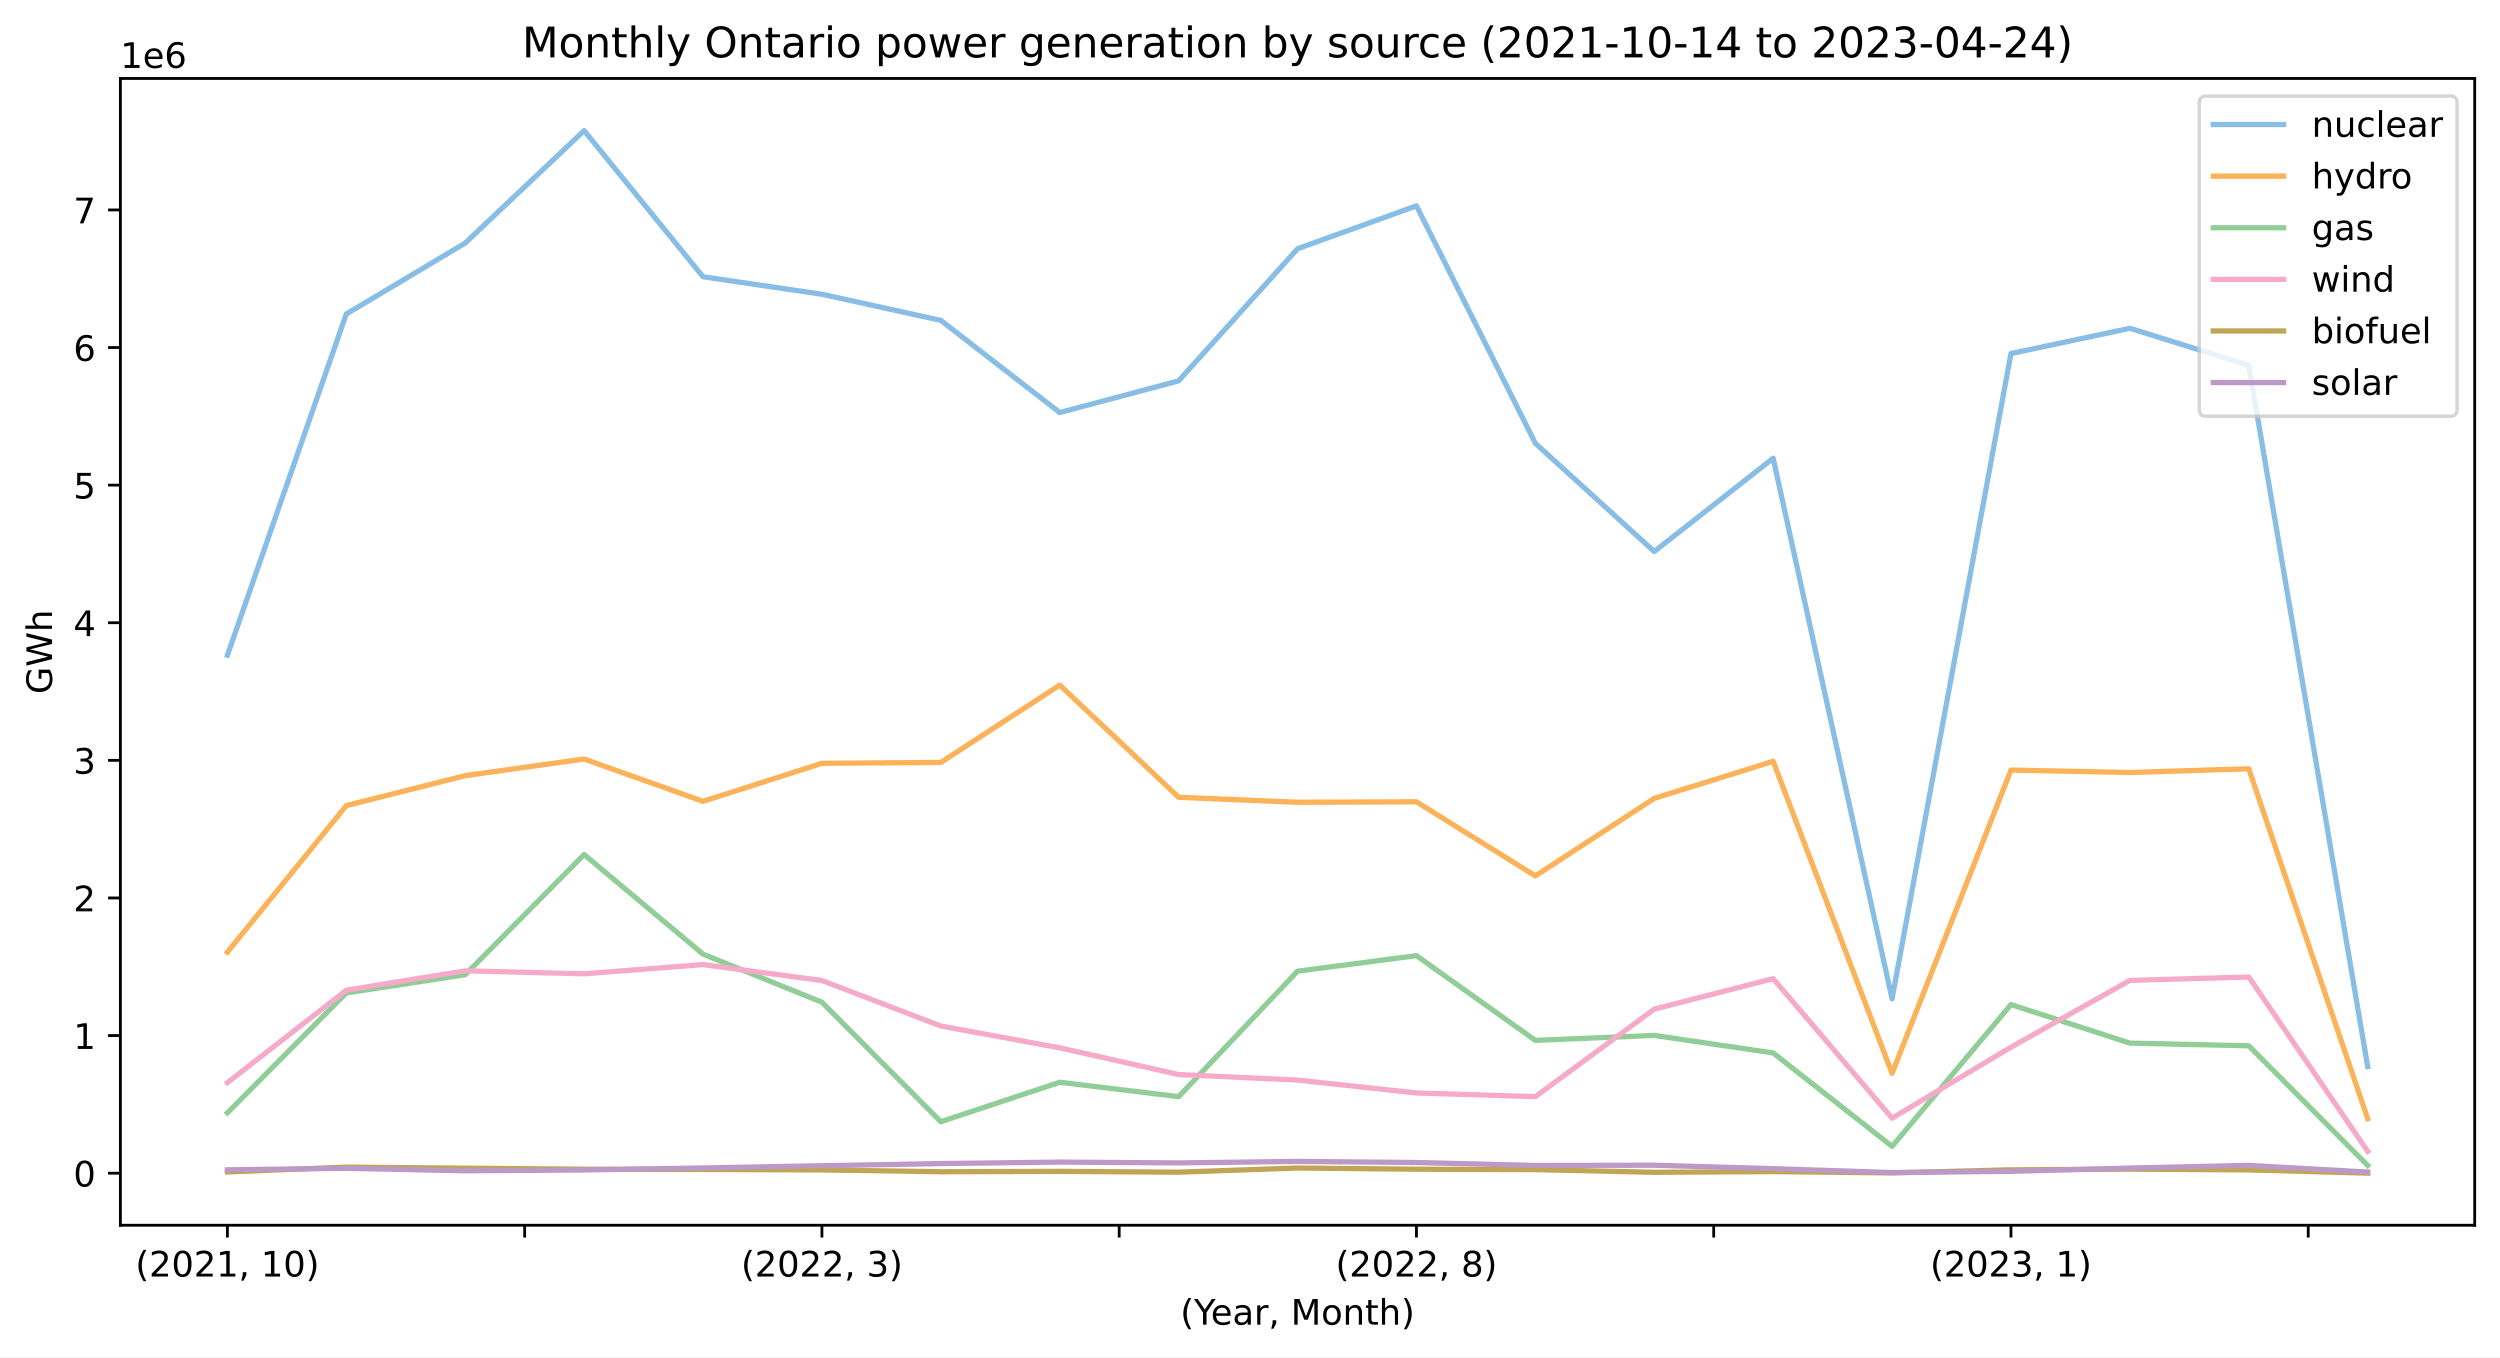
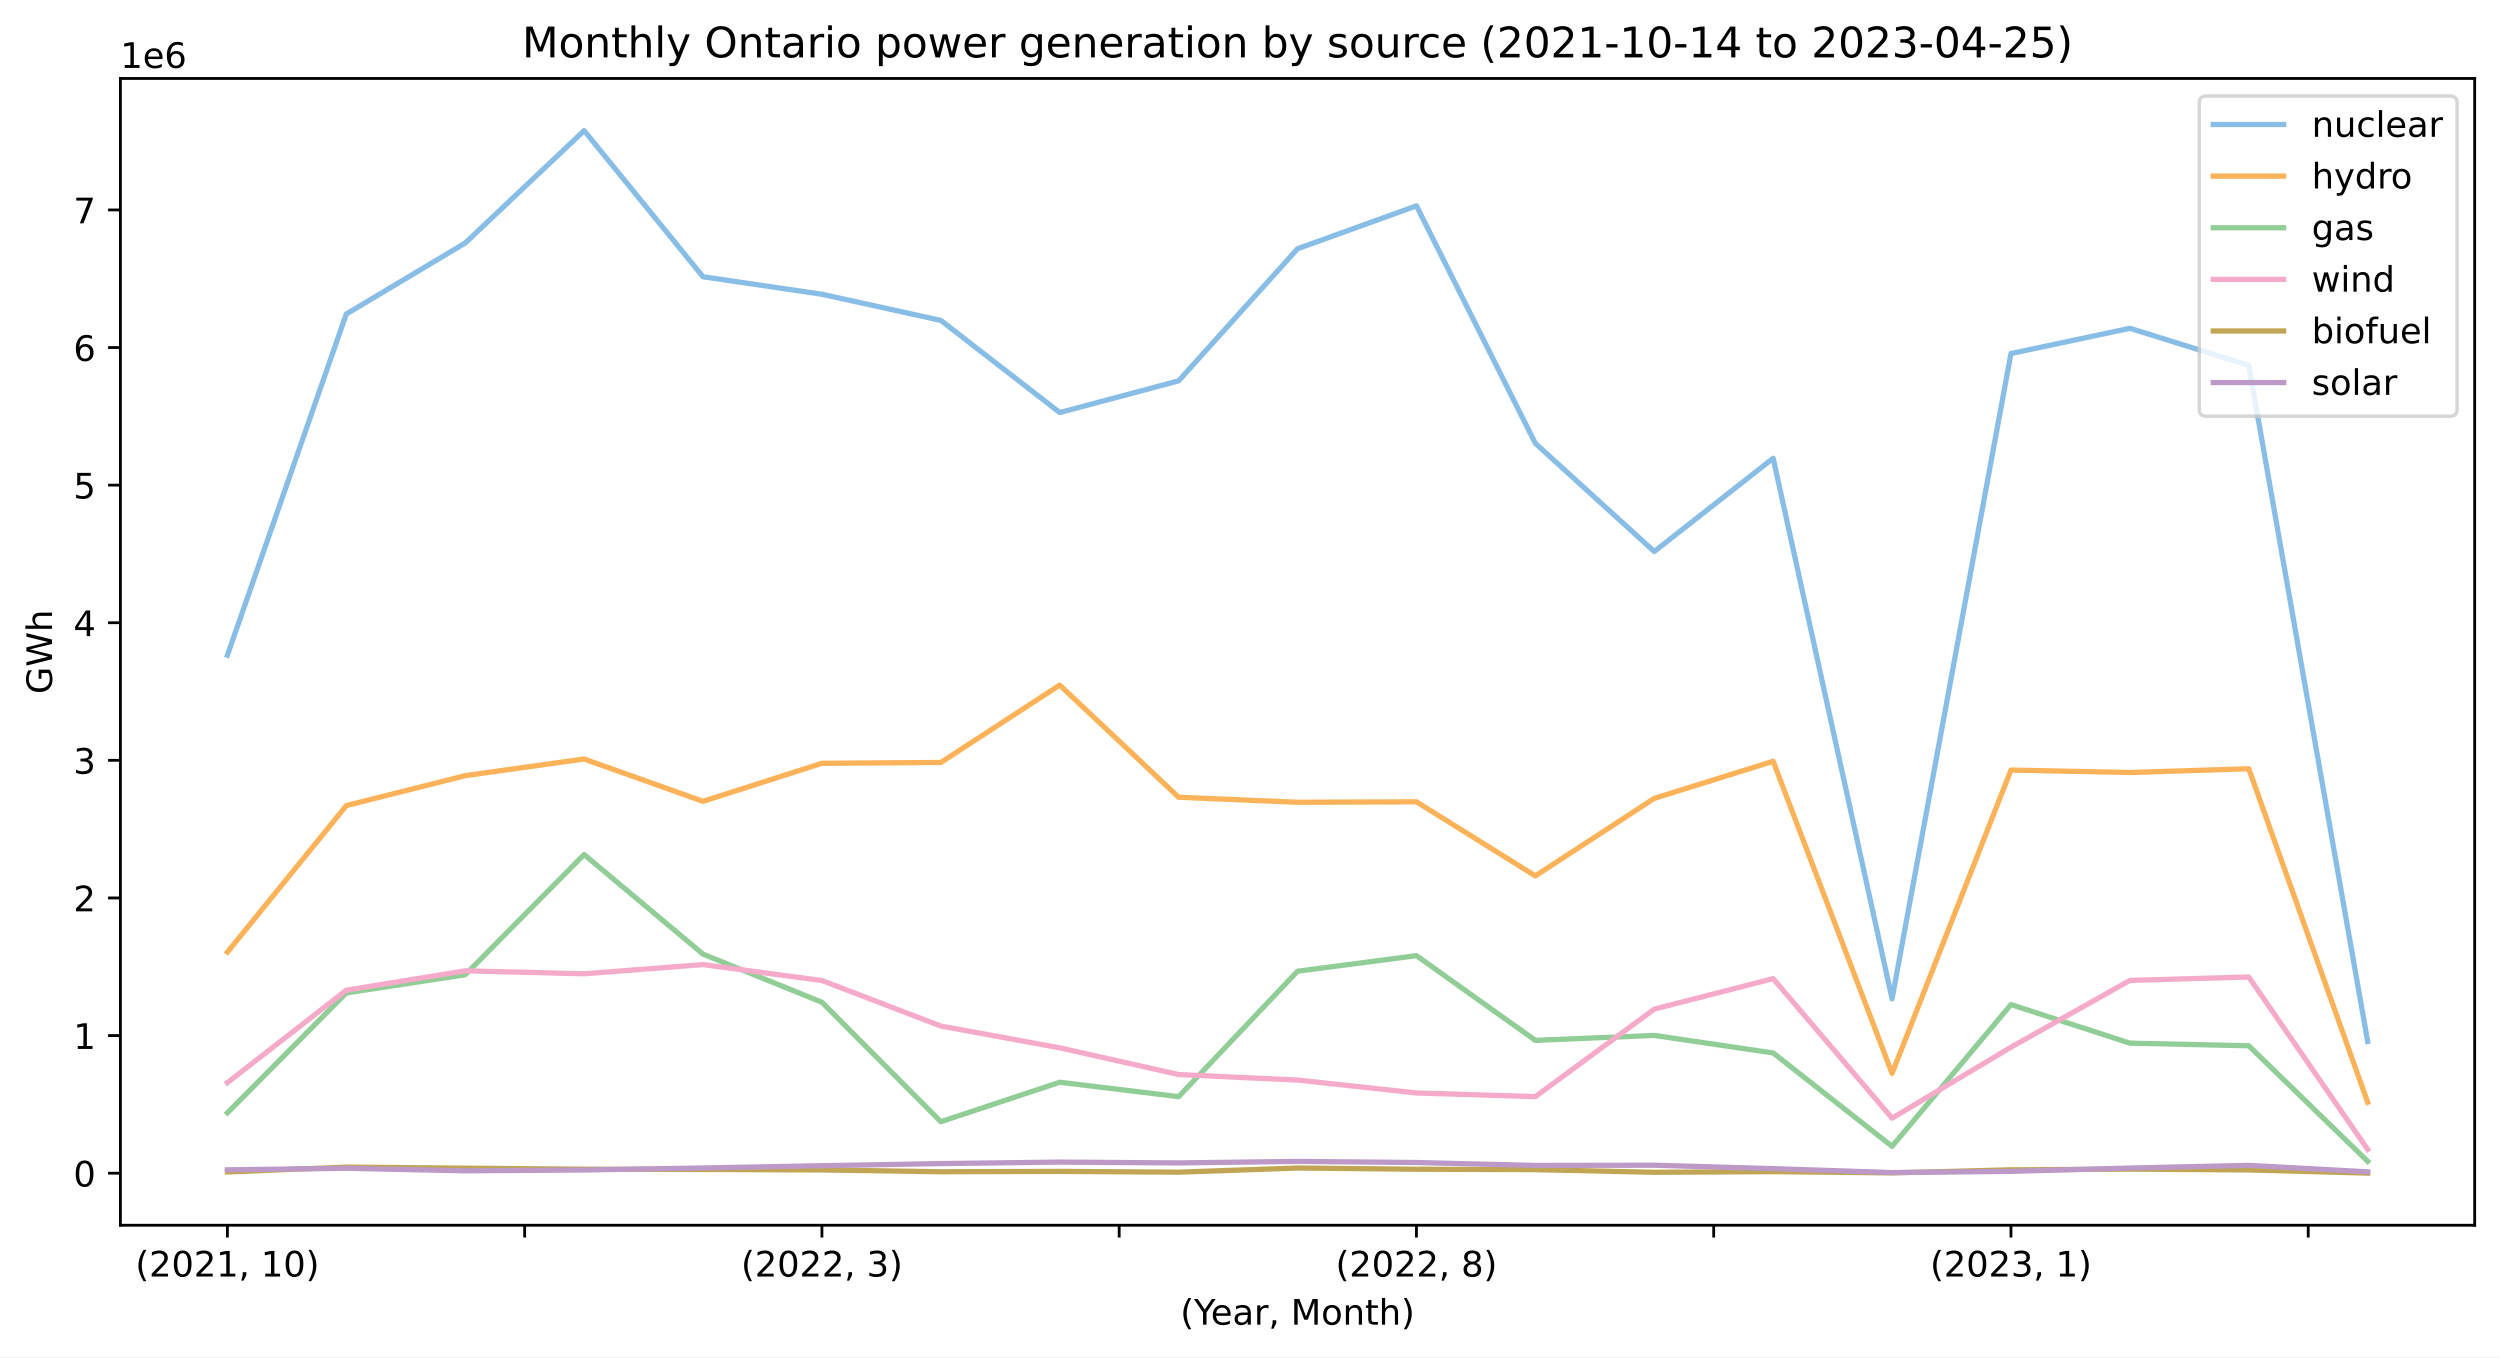
<svg xmlns="http://www.w3.org/2000/svg" xmlns:xlink="http://www.w3.org/1999/xlink" height="386.034pt" version="1.1" viewBox="0 0 711.041 386.034" width="711.041pt">
  <defs>
    <style type="text/css">*{stroke-linecap:butt;stroke-linejoin:round;}</style>
  </defs>
  <g id="figure_1">
    <g id="patch_1">
      <path d="M 0 386.034  L 711.041 386.034  L 711.041 0  L 0 0  z " style="fill:#ffffff;" />
    </g>
    <g id="axes_1">
      <g id="patch_2">
        <path d="M 34.241 348.478  L 703.841 348.478  L 703.841 22.318  L 34.241 22.318  z " style="fill:#ffffff;" />
      </g>
      <g id="matplotlib.axis_1">
        <g id="xtick_1">
          <g id="line2d_1">
            <defs>
-               <path d="M 0 0  L 0 3.5  " id="m0c171c4a44" style="stroke:#000000;stroke-width:0.8;" />
+               <path d="M 0 0  L 0 3.5  " id="m9742bfa6e3" style="stroke:#000000;stroke-width:0.8;" />
            </defs>
            <g>
-               <use style="stroke:#000000;stroke-width:0.8;" x="64.677" xlink:href="#m0c171c4a44" y="348.478" />
+               <use style="stroke:#000000;stroke-width:0.8;" x="64.677" xlink:href="#m9742bfa6e3" y="348.478" />
            </g>
          </g>
          <g id="text_1">
            <g transform="translate(38.5098 363.0766)scale(0.1 -0.1)">
              <defs>
                <path d="M 31 75.875  Q 24.469 64.656 21.281 53.656  Q 18.109 42.672 18.109 31.391  Q 18.109 20.125 21.312 9.062  Q 24.516 -2 31 -13.188  L 23.188 -13.188  Q 15.875 -1.703 12.234 9.375  Q 8.594 20.453 8.594 31.391  Q 8.594 42.281 12.203 53.312  Q 15.828 64.359 23.188 75.875  z " id="DejaVuSans-40" />
                <path d="M 19.188 8.297  L 53.609 8.297  L 53.609 0  L 7.328 0  L 7.328 8.297  Q 12.938 14.109 22.625 23.891  Q 32.328 33.688 34.812 36.531  Q 39.547 41.844 41.422 45.531  Q 43.312 49.219 43.312 52.781  Q 43.312 58.594 39.234 62.25  Q 35.156 65.922 28.609 65.922  Q 23.969 65.922 18.812 64.312  Q 13.672 62.703 7.812 59.422  L 7.812 69.391  Q 13.766 71.781 18.938 73  Q 24.125 74.219 28.422 74.219  Q 39.75 74.219 46.484 68.547  Q 53.219 62.891 53.219 53.422  Q 53.219 48.922 51.531 44.891  Q 49.859 40.875 45.406 35.406  Q 44.188 33.984 37.641 27.219  Q 31.109 20.453 19.188 8.297  z " id="DejaVuSans-50" />
                <path d="M 31.781 66.406  Q 24.172 66.406 20.328 58.906  Q 16.5 51.422 16.5 36.375  Q 16.5 21.391 20.328 13.891  Q 24.172 6.391 31.781 6.391  Q 39.453 6.391 43.281 13.891  Q 47.125 21.391 47.125 36.375  Q 47.125 51.422 43.281 58.906  Q 39.453 66.406 31.781 66.406  z M 31.781 74.219  Q 44.047 74.219 50.516 64.516  Q 56.984 54.828 56.984 36.375  Q 56.984 17.969 50.516 8.266  Q 44.047 -1.422 31.781 -1.422  Q 19.531 -1.422 13.062 8.266  Q 6.594 17.969 6.594 36.375  Q 6.594 54.828 13.062 64.516  Q 19.531 74.219 31.781 74.219  z " id="DejaVuSans-48" />
                <path d="M 12.406 8.297  L 28.516 8.297  L 28.516 63.922  L 10.984 60.406  L 10.984 69.391  L 28.422 72.906  L 38.281 72.906  L 38.281 8.297  L 54.391 8.297  L 54.391 0  L 12.406 0  z " id="DejaVuSans-49" />
                <path d="M 11.719 12.406  L 22.016 12.406  L 22.016 4  L 14.016 -11.625  L 7.719 -11.625  L 11.719 4  z " id="DejaVuSans-44" />
                <path id="DejaVuSans-32" />
                <path d="M 8.016 75.875  L 15.828 75.875  Q 23.141 64.359 26.781 53.312  Q 30.422 42.281 30.422 31.391  Q 30.422 20.453 26.781 9.375  Q 23.141 -1.703 15.828 -13.188  L 8.016 -13.188  Q 14.5 -2 17.703 9.062  Q 20.906 20.125 20.906 31.391  Q 20.906 42.672 17.703 53.656  Q 14.5 64.656 8.016 75.875  z " id="DejaVuSans-41" />
              </defs>
              <use xlink:href="#DejaVuSans-40" />
              <use x="39.014" xlink:href="#DejaVuSans-50" />
              <use x="102.637" xlink:href="#DejaVuSans-48" />
              <use x="166.26" xlink:href="#DejaVuSans-50" />
              <use x="229.883" xlink:href="#DejaVuSans-49" />
              <use x="293.506" xlink:href="#DejaVuSans-44" />
              <use x="325.293" xlink:href="#DejaVuSans-32" />
              <use x="357.08" xlink:href="#DejaVuSans-49" />
              <use x="420.703" xlink:href="#DejaVuSans-48" />
              <use x="484.326" xlink:href="#DejaVuSans-41" />
            </g>
          </g>
        </g>
        <g id="xtick_2">
          <g id="line2d_2">
            <g>
-               <use style="stroke:#000000;stroke-width:0.8;" x="149.222" xlink:href="#m0c171c4a44" y="348.478" />
+               <use style="stroke:#000000;stroke-width:0.8;" x="149.222" xlink:href="#m9742bfa6e3" y="348.478" />
            </g>
          </g>
        </g>
        <g id="xtick_3">
          <g id="line2d_3">
            <g>
-               <use style="stroke:#000000;stroke-width:0.8;" x="233.768" xlink:href="#m0c171c4a44" y="348.478" />
+               <use style="stroke:#000000;stroke-width:0.8;" x="233.768" xlink:href="#m9742bfa6e3" y="348.478" />
            </g>
          </g>
          <g id="text_2">
            <g transform="translate(210.782 363.0766)scale(0.1 -0.1)">
              <defs>
                <path d="M 40.578 39.312  Q 47.656 37.797 51.625 33  Q 55.609 28.219 55.609 21.188  Q 55.609 10.406 48.188 4.484  Q 40.766 -1.422 27.094 -1.422  Q 22.516 -1.422 17.656 -0.516  Q 12.797 0.391 7.625 2.203  L 7.625 11.719  Q 11.719 9.328 16.594 8.109  Q 21.484 6.891 26.812 6.891  Q 36.078 6.891 40.938 10.547  Q 45.797 14.203 45.797 21.188  Q 45.797 27.641 41.281 31.266  Q 36.766 34.906 28.719 34.906  L 20.219 34.906  L 20.219 43.016  L 29.109 43.016  Q 36.375 43.016 40.234 45.922  Q 44.094 48.828 44.094 54.297  Q 44.094 59.906 40.109 62.906  Q 36.141 65.922 28.719 65.922  Q 24.656 65.922 20.016 65.031  Q 15.375 64.156 9.812 62.312  L 9.812 71.094  Q 15.438 72.656 20.344 73.438  Q 25.25 74.219 29.594 74.219  Q 40.828 74.219 47.359 69.109  Q 53.906 64.016 53.906 55.328  Q 53.906 49.266 50.438 45.094  Q 46.969 40.922 40.578 39.312  z " id="DejaVuSans-51" />
              </defs>
              <use xlink:href="#DejaVuSans-40" />
              <use x="39.014" xlink:href="#DejaVuSans-50" />
              <use x="102.637" xlink:href="#DejaVuSans-48" />
              <use x="166.26" xlink:href="#DejaVuSans-50" />
              <use x="229.883" xlink:href="#DejaVuSans-50" />
              <use x="293.506" xlink:href="#DejaVuSans-44" />
              <use x="325.293" xlink:href="#DejaVuSans-32" />
              <use x="357.08" xlink:href="#DejaVuSans-51" />
              <use x="420.703" xlink:href="#DejaVuSans-41" />
            </g>
          </g>
        </g>
        <g id="xtick_4">
          <g id="line2d_4">
            <g>
-               <use style="stroke:#000000;stroke-width:0.8;" x="318.313" xlink:href="#m0c171c4a44" y="348.478" />
+               <use style="stroke:#000000;stroke-width:0.8;" x="318.313" xlink:href="#m9742bfa6e3" y="348.478" />
            </g>
          </g>
        </g>
        <g id="xtick_5">
          <g id="line2d_5">
            <g>
-               <use style="stroke:#000000;stroke-width:0.8;" x="402.859" xlink:href="#m0c171c4a44" y="348.478" />
+               <use style="stroke:#000000;stroke-width:0.8;" x="402.859" xlink:href="#m9742bfa6e3" y="348.478" />
            </g>
          </g>
          <g id="text_3">
            <g transform="translate(379.8729 363.0766)scale(0.1 -0.1)">
              <defs>
                <path d="M 31.781 34.625  Q 24.75 34.625 20.719 30.859  Q 16.703 27.094 16.703 20.516  Q 16.703 13.922 20.719 10.156  Q 24.75 6.391 31.781 6.391  Q 38.812 6.391 42.859 10.172  Q 46.922 13.969 46.922 20.516  Q 46.922 27.094 42.891 30.859  Q 38.875 34.625 31.781 34.625  z M 21.922 38.812  Q 15.578 40.375 12.031 44.719  Q 8.5 49.078 8.5 55.328  Q 8.5 64.062 14.719 69.141  Q 20.953 74.219 31.781 74.219  Q 42.672 74.219 48.875 69.141  Q 55.078 64.062 55.078 55.328  Q 55.078 49.078 51.531 44.719  Q 48 40.375 41.703 38.812  Q 48.828 37.156 52.797 32.312  Q 56.781 27.484 56.781 20.516  Q 56.781 9.906 50.312 4.234  Q 43.844 -1.422 31.781 -1.422  Q 19.734 -1.422 13.25 4.234  Q 6.781 9.906 6.781 20.516  Q 6.781 27.484 10.781 32.312  Q 14.797 37.156 21.922 38.812  z M 18.312 54.391  Q 18.312 48.734 21.844 45.562  Q 25.391 42.391 31.781 42.391  Q 38.141 42.391 41.719 45.562  Q 45.312 48.734 45.312 54.391  Q 45.312 60.062 41.719 63.234  Q 38.141 66.406 31.781 66.406  Q 25.391 66.406 21.844 63.234  Q 18.312 60.062 18.312 54.391  z " id="DejaVuSans-56" />
              </defs>
              <use xlink:href="#DejaVuSans-40" />
              <use x="39.014" xlink:href="#DejaVuSans-50" />
              <use x="102.637" xlink:href="#DejaVuSans-48" />
              <use x="166.26" xlink:href="#DejaVuSans-50" />
              <use x="229.883" xlink:href="#DejaVuSans-50" />
              <use x="293.506" xlink:href="#DejaVuSans-44" />
              <use x="325.293" xlink:href="#DejaVuSans-32" />
              <use x="357.08" xlink:href="#DejaVuSans-56" />
              <use x="420.703" xlink:href="#DejaVuSans-41" />
            </g>
          </g>
        </g>
        <g id="xtick_6">
          <g id="line2d_6">
            <g>
-               <use style="stroke:#000000;stroke-width:0.8;" x="487.404" xlink:href="#m0c171c4a44" y="348.478" />
+               <use style="stroke:#000000;stroke-width:0.8;" x="487.404" xlink:href="#m9742bfa6e3" y="348.478" />
            </g>
          </g>
        </g>
        <g id="xtick_7">
          <g id="line2d_7">
            <g>
-               <use style="stroke:#000000;stroke-width:0.8;" x="571.95" xlink:href="#m0c171c4a44" y="348.478" />
+               <use style="stroke:#000000;stroke-width:0.8;" x="571.95" xlink:href="#m9742bfa6e3" y="348.478" />
            </g>
          </g>
          <g id="text_4">
            <g transform="translate(548.9638 363.0766)scale(0.1 -0.1)">
              <use xlink:href="#DejaVuSans-40" />
              <use x="39.014" xlink:href="#DejaVuSans-50" />
              <use x="102.637" xlink:href="#DejaVuSans-48" />
              <use x="166.26" xlink:href="#DejaVuSans-50" />
              <use x="229.883" xlink:href="#DejaVuSans-51" />
              <use x="293.506" xlink:href="#DejaVuSans-44" />
              <use x="325.293" xlink:href="#DejaVuSans-32" />
              <use x="357.08" xlink:href="#DejaVuSans-49" />
              <use x="420.703" xlink:href="#DejaVuSans-41" />
            </g>
          </g>
        </g>
        <g id="xtick_8">
          <g id="line2d_8">
            <g>
-               <use style="stroke:#000000;stroke-width:0.8;" x="656.495" xlink:href="#m0c171c4a44" y="348.478" />
+               <use style="stroke:#000000;stroke-width:0.8;" x="656.495" xlink:href="#m9742bfa6e3" y="348.478" />
            </g>
          </g>
        </g>
        <g id="text_5">
          <g transform="translate(335.7023 376.7547)scale(0.1 -0.1)">
            <defs>
              <path d="M -0.203 72.906  L 10.406 72.906  L 30.609 42.922  L 50.688 72.906  L 61.281 72.906  L 35.5 34.719  L 35.5 0  L 25.594 0  L 25.594 34.719  z " id="DejaVuSans-89" />
              <path d="M 56.203 29.594  L 56.203 25.203  L 14.891 25.203  Q 15.484 15.922 20.484 11.062  Q 25.484 6.203 34.422 6.203  Q 39.594 6.203 44.453 7.469  Q 49.312 8.734 54.109 11.281  L 54.109 2.781  Q 49.266 0.734 44.188 -0.344  Q 39.109 -1.422 33.891 -1.422  Q 20.797 -1.422 13.156 6.188  Q 5.516 13.812 5.516 26.812  Q 5.516 40.234 12.766 48.109  Q 20.016 56 32.328 56  Q 43.359 56 49.781 48.891  Q 56.203 41.797 56.203 29.594  z M 47.219 32.234  Q 47.125 39.594 43.094 43.984  Q 39.062 48.391 32.422 48.391  Q 24.906 48.391 20.391 44.141  Q 15.875 39.891 15.188 32.172  z " id="DejaVuSans-101" />
              <path d="M 34.281 27.484  Q 23.391 27.484 19.188 25  Q 14.984 22.516 14.984 16.5  Q 14.984 11.719 18.141 8.906  Q 21.297 6.109 26.703 6.109  Q 34.188 6.109 38.703 11.406  Q 43.219 16.703 43.219 25.484  L 43.219 27.484  z M 52.203 31.203  L 52.203 0  L 43.219 0  L 43.219 8.297  Q 40.141 3.328 35.547 0.953  Q 30.953 -1.422 24.312 -1.422  Q 15.922 -1.422 10.953 3.297  Q 6 8.016 6 15.922  Q 6 25.141 12.172 29.828  Q 18.359 34.516 30.609 34.516  L 43.219 34.516  L 43.219 35.406  Q 43.219 41.609 39.141 45  Q 35.062 48.391 27.688 48.391  Q 23 48.391 18.547 47.266  Q 14.109 46.141 10.016 43.891  L 10.016 52.203  Q 14.938 54.109 19.578 55.047  Q 24.219 56 28.609 56  Q 40.484 56 46.344 49.844  Q 52.203 43.703 52.203 31.203  z " id="DejaVuSans-97" />
              <path d="M 41.109 46.297  Q 39.594 47.172 37.812 47.578  Q 36.031 48 33.891 48  Q 26.266 48 22.188 43.047  Q 18.109 38.094 18.109 28.812  L 18.109 0  L 9.078 0  L 9.078 54.688  L 18.109 54.688  L 18.109 46.188  Q 20.953 51.172 25.484 53.578  Q 30.031 56 36.531 56  Q 37.453 56 38.578 55.875  Q 39.703 55.766 41.062 55.516  z " id="DejaVuSans-114" />
              <path d="M 9.812 72.906  L 24.516 72.906  L 43.109 23.297  L 61.812 72.906  L 76.516 72.906  L 76.516 0  L 66.891 0  L 66.891 64.016  L 48.094 14.016  L 38.188 14.016  L 19.391 64.016  L 19.391 0  L 9.812 0  z " id="DejaVuSans-77" />
              <path d="M 30.609 48.391  Q 23.391 48.391 19.188 42.75  Q 14.984 37.109 14.984 27.297  Q 14.984 17.484 19.156 11.844  Q 23.344 6.203 30.609 6.203  Q 37.797 6.203 41.984 11.859  Q 46.188 17.531 46.188 27.297  Q 46.188 37.016 41.984 42.703  Q 37.797 48.391 30.609 48.391  z M 30.609 56  Q 42.328 56 49.016 48.375  Q 55.719 40.766 55.719 27.297  Q 55.719 13.875 49.016 6.219  Q 42.328 -1.422 30.609 -1.422  Q 18.844 -1.422 12.172 6.219  Q 5.516 13.875 5.516 27.297  Q 5.516 40.766 12.172 48.375  Q 18.844 56 30.609 56  z " id="DejaVuSans-111" />
              <path d="M 54.891 33.016  L 54.891 0  L 45.906 0  L 45.906 32.719  Q 45.906 40.484 42.875 44.328  Q 39.844 48.188 33.797 48.188  Q 26.516 48.188 22.312 43.547  Q 18.109 38.922 18.109 30.906  L 18.109 0  L 9.078 0  L 9.078 54.688  L 18.109 54.688  L 18.109 46.188  Q 21.344 51.125 25.703 53.562  Q 30.078 56 35.797 56  Q 45.219 56 50.047 50.172  Q 54.891 44.344 54.891 33.016  z " id="DejaVuSans-110" />
              <path d="M 18.312 70.219  L 18.312 54.688  L 36.812 54.688  L 36.812 47.703  L 18.312 47.703  L 18.312 18.016  Q 18.312 11.328 20.141 9.422  Q 21.969 7.516 27.594 7.516  L 36.812 7.516  L 36.812 0  L 27.594 0  Q 17.188 0 13.234 3.875  Q 9.281 7.766 9.281 18.016  L 9.281 47.703  L 2.688 47.703  L 2.688 54.688  L 9.281 54.688  L 9.281 70.219  z " id="DejaVuSans-116" />
              <path d="M 54.891 33.016  L 54.891 0  L 45.906 0  L 45.906 32.719  Q 45.906 40.484 42.875 44.328  Q 39.844 48.188 33.797 48.188  Q 26.516 48.188 22.312 43.547  Q 18.109 38.922 18.109 30.906  L 18.109 0  L 9.078 0  L 9.078 75.984  L 18.109 75.984  L 18.109 46.188  Q 21.344 51.125 25.703 53.562  Q 30.078 56 35.797 56  Q 45.219 56 50.047 50.172  Q 54.891 44.344 54.891 33.016  z " id="DejaVuSans-104" />
            </defs>
            <use xlink:href="#DejaVuSans-40" />
            <use x="39.014" xlink:href="#DejaVuSans-89" />
            <use x="86.848" xlink:href="#DejaVuSans-101" />
            <use x="148.371" xlink:href="#DejaVuSans-97" />
            <use x="209.65" xlink:href="#DejaVuSans-114" />
            <use x="250.764" xlink:href="#DejaVuSans-44" />
            <use x="282.551" xlink:href="#DejaVuSans-32" />
            <use x="314.338" xlink:href="#DejaVuSans-77" />
            <use x="400.617" xlink:href="#DejaVuSans-111" />
            <use x="461.799" xlink:href="#DejaVuSans-110" />
            <use x="525.178" xlink:href="#DejaVuSans-116" />
            <use x="564.387" xlink:href="#DejaVuSans-104" />
            <use x="627.766" xlink:href="#DejaVuSans-41" />
          </g>
        </g>
      </g>
      <g id="matplotlib.axis_2">
        <g id="ytick_1">
          <g id="line2d_9">
            <defs>
-               <path d="M 0 0  L -3.5 0  " id="m58fa04f985" style="stroke:#000000;stroke-width:0.8;" />
+               <path d="M 0 0  L -3.5 0  " id="mae556ca678" style="stroke:#000000;stroke-width:0.8;" />
            </defs>
            <g>
-               <use style="stroke:#000000;stroke-width:0.8;" x="34.241" xlink:href="#m58fa04f985" y="333.67" />
+               <use style="stroke:#000000;stroke-width:0.8;" x="34.241" xlink:href="#mae556ca678" y="333.67" />
            </g>
          </g>
          <g id="text_6">
            <g transform="translate(20.87813 337.469)scale(0.1 -0.1)">
              <use xlink:href="#DejaVuSans-48" />
            </g>
          </g>
        </g>
        <g id="ytick_2">
          <g id="line2d_10">
            <g>
-               <use style="stroke:#000000;stroke-width:0.8;" x="34.241" xlink:href="#m58fa04f985" y="294.533" />
+               <use style="stroke:#000000;stroke-width:0.8;" x="34.241" xlink:href="#mae556ca678" y="294.533" />
            </g>
          </g>
          <g id="text_7">
            <g transform="translate(20.87813 298.3323)scale(0.1 -0.1)">
              <use xlink:href="#DejaVuSans-49" />
            </g>
          </g>
        </g>
        <g id="ytick_3">
          <g id="line2d_11">
            <g>
-               <use style="stroke:#000000;stroke-width:0.8;" x="34.241" xlink:href="#m58fa04f985" y="255.396" />
+               <use style="stroke:#000000;stroke-width:0.8;" x="34.241" xlink:href="#mae556ca678" y="255.396" />
            </g>
          </g>
          <g id="text_8">
            <g transform="translate(20.87813 259.1955)scale(0.1 -0.1)">
              <use xlink:href="#DejaVuSans-50" />
            </g>
          </g>
        </g>
        <g id="ytick_4">
          <g id="line2d_12">
            <g>
-               <use style="stroke:#000000;stroke-width:0.8;" x="34.241" xlink:href="#m58fa04f985" y="216.259" />
+               <use style="stroke:#000000;stroke-width:0.8;" x="34.241" xlink:href="#mae556ca678" y="216.259" />
            </g>
          </g>
          <g id="text_9">
            <g transform="translate(20.87813 220.0587)scale(0.1 -0.1)">
              <use xlink:href="#DejaVuSans-51" />
            </g>
          </g>
        </g>
        <g id="ytick_5">
          <g id="line2d_13">
            <g>
-               <use style="stroke:#000000;stroke-width:0.8;" x="34.241" xlink:href="#m58fa04f985" y="177.123" />
+               <use style="stroke:#000000;stroke-width:0.8;" x="34.241" xlink:href="#mae556ca678" y="177.123" />
            </g>
          </g>
          <g id="text_10">
            <g transform="translate(20.87813 180.9219)scale(0.1 -0.1)">
              <defs>
                <path d="M 37.797 64.312  L 12.891 25.391  L 37.797 25.391  z M 35.203 72.906  L 47.609 72.906  L 47.609 25.391  L 58.016 25.391  L 58.016 17.188  L 47.609 17.188  L 47.609 0  L 37.797 0  L 37.797 17.188  L 4.891 17.188  L 4.891 26.703  z " id="DejaVuSans-52" />
              </defs>
              <use xlink:href="#DejaVuSans-52" />
            </g>
          </g>
        </g>
        <g id="ytick_6">
          <g id="line2d_14">
            <g>
-               <use style="stroke:#000000;stroke-width:0.8;" x="34.241" xlink:href="#m58fa04f985" y="137.986" />
+               <use style="stroke:#000000;stroke-width:0.8;" x="34.241" xlink:href="#mae556ca678" y="137.986" />
            </g>
          </g>
          <g id="text_11">
            <g transform="translate(20.87813 141.7851)scale(0.1 -0.1)">
              <defs>
                <path d="M 10.797 72.906  L 49.516 72.906  L 49.516 64.594  L 19.828 64.594  L 19.828 46.734  Q 21.969 47.469 24.109 47.828  Q 26.266 48.188 28.422 48.188  Q 40.625 48.188 47.75 41.5  Q 54.891 34.812 54.891 23.391  Q 54.891 11.625 47.562 5.094  Q 40.234 -1.422 26.906 -1.422  Q 22.312 -1.422 17.547 -0.641  Q 12.797 0.141 7.719 1.703  L 7.719 11.625  Q 12.109 9.234 16.797 8.062  Q 21.484 6.891 26.703 6.891  Q 35.156 6.891 40.078 11.328  Q 45.016 15.766 45.016 23.391  Q 45.016 31 40.078 35.438  Q 35.156 39.891 26.703 39.891  Q 22.75 39.891 18.812 39.016  Q 14.891 38.141 10.797 36.281  z " id="DejaVuSans-53" />
              </defs>
              <use xlink:href="#DejaVuSans-53" />
            </g>
          </g>
        </g>
        <g id="ytick_7">
          <g id="line2d_15">
            <g>
-               <use style="stroke:#000000;stroke-width:0.8;" x="34.241" xlink:href="#m58fa04f985" y="98.849" />
+               <use style="stroke:#000000;stroke-width:0.8;" x="34.241" xlink:href="#mae556ca678" y="98.849" />
            </g>
          </g>
          <g id="text_12">
            <g transform="translate(20.87813 102.6484)scale(0.1 -0.1)">
              <defs>
                <path d="M 33.016 40.375  Q 26.375 40.375 22.484 35.828  Q 18.609 31.297 18.609 23.391  Q 18.609 15.531 22.484 10.953  Q 26.375 6.391 33.016 6.391  Q 39.656 6.391 43.531 10.953  Q 47.406 15.531 47.406 23.391  Q 47.406 31.297 43.531 35.828  Q 39.656 40.375 33.016 40.375  z M 52.594 71.297  L 52.594 62.312  Q 48.875 64.062 45.094 64.984  Q 41.312 65.922 37.594 65.922  Q 27.828 65.922 22.672 59.328  Q 17.531 52.734 16.797 39.406  Q 19.672 43.656 24.016 45.922  Q 28.375 48.188 33.594 48.188  Q 44.578 48.188 50.953 41.516  Q 57.328 34.859 57.328 23.391  Q 57.328 12.156 50.688 5.359  Q 44.047 -1.422 33.016 -1.422  Q 20.359 -1.422 13.672 8.266  Q 6.984 17.969 6.984 36.375  Q 6.984 53.656 15.188 63.938  Q 23.391 74.219 37.203 74.219  Q 40.922 74.219 44.703 73.484  Q 48.484 72.75 52.594 71.297  z " id="DejaVuSans-54" />
              </defs>
              <use xlink:href="#DejaVuSans-54" />
            </g>
          </g>
        </g>
        <g id="ytick_8">
          <g id="line2d_16">
            <g>
-               <use style="stroke:#000000;stroke-width:0.8;" x="34.241" xlink:href="#m58fa04f985" y="59.712" />
+               <use style="stroke:#000000;stroke-width:0.8;" x="34.241" xlink:href="#mae556ca678" y="59.712" />
            </g>
          </g>
          <g id="text_13">
            <g transform="translate(20.87813 63.51157)scale(0.1 -0.1)">
              <defs>
                <path d="M 8.203 72.906  L 55.078 72.906  L 55.078 68.703  L 28.609 0  L 18.312 0  L 43.219 64.594  L 8.203 64.594  z " id="DejaVuSans-55" />
              </defs>
              <use xlink:href="#DejaVuSans-55" />
            </g>
          </g>
        </g>
        <g id="text_14">
          <g transform="translate(14.79844 197.3848)rotate(-90)scale(0.1 -0.1)">
            <defs>
              <path d="M 59.516 10.406  L 59.516 29.984  L 43.406 29.984  L 43.406 38.094  L 69.281 38.094  L 69.281 6.781  Q 63.578 2.734 56.688 0.656  Q 49.812 -1.422 42 -1.422  Q 24.906 -1.422 15.25 8.562  Q 5.609 18.562 5.609 36.375  Q 5.609 54.25 15.25 64.234  Q 24.906 74.219 42 74.219  Q 49.125 74.219 55.547 72.453  Q 61.969 70.703 67.391 67.281  L 67.391 56.781  Q 61.922 61.422 55.766 63.766  Q 49.609 66.109 42.828 66.109  Q 29.438 66.109 22.719 58.641  Q 16.016 51.172 16.016 36.375  Q 16.016 21.625 22.719 14.156  Q 29.438 6.688 42.828 6.688  Q 48.047 6.688 52.141 7.594  Q 56.25 8.5 59.516 10.406  z " id="DejaVuSans-71" />
              <path d="M 3.328 72.906  L 13.281 72.906  L 28.609 11.281  L 43.891 72.906  L 54.984 72.906  L 70.312 11.281  L 85.594 72.906  L 95.609 72.906  L 77.297 0  L 64.891 0  L 49.516 63.281  L 33.984 0  L 21.578 0  z " id="DejaVuSans-87" />
            </defs>
            <use xlink:href="#DejaVuSans-71" />
            <use x="77.49" xlink:href="#DejaVuSans-87" />
            <use x="176.367" xlink:href="#DejaVuSans-104" />
          </g>
        </g>
        <g id="text_15">
          <g transform="translate(34.24063 19.31812)scale(0.1 -0.1)">
            <use xlink:href="#DejaVuSans-49" />
            <use x="63.623" xlink:href="#DejaVuSans-101" />
            <use x="125.146" xlink:href="#DejaVuSans-54" />
          </g>
        </g>
      </g>
      <g id="line2d_17">
-         <path clip-path="url(#p72e144f0da)" d="M 64.677 186.353  L 98.495 89.306  L 132.313 69.12  L 166.132 37.144  L 199.95 78.717  L 233.768 83.695  L 267.586 91.122  L 301.404 117.333  L 335.222 108.318  L 369.041 70.751  L 402.859 58.543  L 436.677 126.092  L 470.495 156.858  L 504.313 130.332  L 538.132 284.086  L 571.95 100.553  L 605.768 93.372  L 639.586 103.907  L 673.404 303.345  " style="fill:none;stroke:#88bde6;stroke-linecap:square;stroke-width:1.5;" />
+         <path clip-path="url(#pc6f93ea4f5)" d="M 64.677 186.353  L 98.495 89.306  L 132.313 69.12  L 166.132 37.144  L 199.95 78.717  L 233.768 83.695  L 267.586 91.122  L 301.404 117.333  L 335.222 108.318  L 369.041 70.751  L 402.859 58.543  L 436.677 126.092  L 470.495 156.858  L 504.313 130.332  L 538.132 284.086  L 571.95 100.553  L 605.768 93.372  L 639.586 103.907  L 673.404 296.206  " style="fill:none;stroke:#88bde6;stroke-linecap:square;stroke-width:1.5;" />
      </g>
      <g id="line2d_18">
-         <path clip-path="url(#p72e144f0da)" d="M 64.677 270.802  L 98.495 229.126  L 132.313 220.609  L 166.132 215.872  L 199.95 227.91  L 233.768 217.095  L 267.586 216.854  L 301.404 194.852  L 335.222 226.753  L 369.041 228.175  L 402.859 228.047  L 436.677 249.121  L 470.495 227.068  L 504.313 216.529  L 538.132 305.29  L 571.95 219.017  L 605.768 219.713  L 639.586 218.648  L 673.404 318.166  " style="fill:none;stroke:#fbb258;stroke-linecap:square;stroke-width:1.5;" />
+         <path clip-path="url(#pc6f93ea4f5)" d="M 64.677 270.802  L 98.495 229.126  L 132.313 220.609  L 166.132 215.872  L 199.95 227.91  L 233.768 217.095  L 267.586 216.854  L 301.404 194.852  L 335.222 226.753  L 369.041 228.175  L 402.859 228.047  L 436.677 249.121  L 470.495 227.068  L 504.313 216.529  L 538.132 305.29  L 571.95 219.017  L 605.768 219.713  L 639.586 218.648  L 673.404 313.496  " style="fill:none;stroke:#fbb258;stroke-linecap:square;stroke-width:1.5;" />
      </g>
      <g id="line2d_19">
-         <path clip-path="url(#p72e144f0da)" d="M 64.677 316.513  L 98.495 282.403  L 132.313 277.226  L 166.132 243.04  L 199.95 271.377  L 233.768 285.053  L 267.586 319.024  L 301.404 307.812  L 335.222 311.907  L 369.041 276.22  L 402.859 271.8  L 436.677 295.9  L 470.495 294.489  L 504.313 299.476  L 538.132 326.039  L 571.95 285.719  L 605.768 296.686  L 639.586 297.439  L 673.404 331.468  " style="fill:none;stroke:#90cd97;stroke-linecap:square;stroke-width:1.5;" />
+         <path clip-path="url(#pc6f93ea4f5)" d="M 64.677 316.513  L 98.495 282.403  L 132.313 277.226  L 166.132 243.04  L 199.95 271.377  L 233.768 285.053  L 267.586 319.024  L 301.404 307.812  L 335.222 311.907  L 369.041 276.22  L 402.859 271.8  L 436.677 295.9  L 470.495 294.489  L 504.313 299.476  L 538.132 326.039  L 571.95 285.719  L 605.768 296.686  L 639.586 297.439  L 673.404 330.295  " style="fill:none;stroke:#90cd97;stroke-linecap:square;stroke-width:1.5;" />
      </g>
      <g id="line2d_20">
-         <path clip-path="url(#p72e144f0da)" d="M 64.677 307.923  L 98.495 281.622  L 132.313 276.117  L 166.132 276.961  L 199.95 274.344  L 233.768 278.873  L 267.586 291.827  L 301.404 298.021  L 335.222 305.625  L 369.041 307.19  L 402.859 310.86  L 436.677 311.901  L 470.495 287.012  L 504.313 278.339  L 538.132 318.023  L 571.95 297.841  L 605.768 278.848  L 639.586 277.876  L 673.404 327.447  " style="fill:none;stroke:#f6aac9;stroke-linecap:square;stroke-width:1.5;" />
+         <path clip-path="url(#pc6f93ea4f5)" d="M 64.677 307.923  L 98.495 281.622  L 132.313 276.117  L 166.132 276.961  L 199.95 274.344  L 233.768 278.873  L 267.586 291.827  L 301.404 298.021  L 335.222 305.625  L 369.041 307.19  L 402.859 310.86  L 436.677 311.901  L 470.495 287.012  L 504.313 278.339  L 538.132 318.023  L 571.95 297.841  L 605.768 278.848  L 639.586 277.876  L 673.404 326.919  " style="fill:none;stroke:#f6aac9;stroke-linecap:square;stroke-width:1.5;" />
      </g>
      <g id="line2d_21">
-         <path clip-path="url(#p72e144f0da)" d="M 64.677 333.32  L 98.495 331.945  L 132.313 332.249  L 166.132 332.541  L 199.95 332.615  L 233.768 332.749  L 267.586 333.266  L 301.404 333.162  L 335.222 333.384  L 369.041 332.204  L 402.859 332.547  L 436.677 332.668  L 470.495 333.418  L 504.313 333.229  L 538.132 333.589  L 571.95 332.718  L 605.768 332.518  L 639.586 332.747  L 673.404 333.653  " style="fill:none;stroke:#bfa554;stroke-linecap:square;stroke-width:1.5;" />
+         <path clip-path="url(#pc6f93ea4f5)" d="M 64.677 333.32  L 98.495 331.945  L 132.313 332.249  L 166.132 332.541  L 199.95 332.615  L 233.768 332.749  L 267.586 333.266  L 301.404 333.162  L 335.222 333.384  L 369.041 332.204  L 402.859 332.547  L 436.677 332.668  L 470.495 333.418  L 504.313 333.229  L 538.132 333.589  L 571.95 332.718  L 605.768 332.518  L 639.586 332.747  L 673.404 333.653  " style="fill:none;stroke:#bfa554;stroke-linecap:square;stroke-width:1.5;" />
      </g>
      <g id="line2d_22">
-         <path clip-path="url(#p72e144f0da)" d="M 64.677 332.715  L 98.495 332.284  L 132.313 332.996  L 166.132 332.762  L 199.95 332.19  L 233.768 331.545  L 267.586 330.944  L 301.404 330.518  L 335.222 330.754  L 369.041 330.324  L 402.859 330.638  L 436.677 331.468  L 470.495 331.408  L 504.313 332.382  L 538.132 333.499  L 571.95 333.15  L 605.768 332.214  L 639.586 331.451  L 673.404 333.357  " style="fill:none;stroke:#bc99c7;stroke-linecap:square;stroke-width:1.5;" />
+         <path clip-path="url(#pc6f93ea4f5)" d="M 64.677 332.715  L 98.495 332.284  L 132.313 332.996  L 166.132 332.762  L 199.95 332.19  L 233.768 331.545  L 267.586 330.944  L 301.404 330.518  L 335.222 330.754  L 369.041 330.324  L 402.859 330.638  L 436.677 331.468  L 470.495 331.408  L 504.313 332.382  L 538.132 333.499  L 571.95 333.15  L 605.768 332.214  L 639.586 331.451  L 673.404 333.287  " style="fill:none;stroke:#bc99c7;stroke-linecap:square;stroke-width:1.5;" />
      </g>
      <g id="patch_3">
        <path d="M 34.241 348.478  L 34.241 22.318  " style="fill:none;stroke:#000000;stroke-linecap:square;stroke-linejoin:miter;stroke-width:0.8;" />
      </g>
      <g id="patch_4">
        <path d="M 703.841 348.478  L 703.841 22.318  " style="fill:none;stroke:#000000;stroke-linecap:square;stroke-linejoin:miter;stroke-width:0.8;" />
      </g>
      <g id="patch_5">
        <path d="M 34.241 348.478  L 703.841 348.478  " style="fill:none;stroke:#000000;stroke-linecap:square;stroke-linejoin:miter;stroke-width:0.8;" />
      </g>
      <g id="patch_6">
        <path d="M 34.241 22.318  L 703.841 22.318  " style="fill:none;stroke:#000000;stroke-linecap:square;stroke-linejoin:miter;stroke-width:0.8;" />
      </g>
      <g id="text_16">
        <g transform="translate(148.4994 16.31812)scale(0.12 -0.12)">
          <defs>
            <path d="M 9.422 75.984  L 18.406 75.984  L 18.406 0  L 9.422 0  z " id="DejaVuSans-108" />
            <path d="M 32.172 -5.078  Q 28.375 -14.844 24.75 -17.812  Q 21.141 -20.797 15.094 -20.797  L 7.906 -20.797  L 7.906 -13.281  L 13.188 -13.281  Q 16.891 -13.281 18.938 -11.516  Q 21 -9.766 23.484 -3.219  L 25.094 0.875  L 2.984 54.688  L 12.5 54.688  L 29.594 11.922  L 46.688 54.688  L 56.203 54.688  z " id="DejaVuSans-121" />
            <path d="M 39.406 66.219  Q 28.656 66.219 22.328 58.203  Q 16.016 50.203 16.016 36.375  Q 16.016 22.609 22.328 14.594  Q 28.656 6.594 39.406 6.594  Q 50.141 6.594 56.422 14.594  Q 62.703 22.609 62.703 36.375  Q 62.703 50.203 56.422 58.203  Q 50.141 66.219 39.406 66.219  z M 39.406 74.219  Q 54.734 74.219 63.906 63.938  Q 73.094 53.656 73.094 36.375  Q 73.094 19.141 63.906 8.859  Q 54.734 -1.422 39.406 -1.422  Q 24.031 -1.422 14.812 8.828  Q 5.609 19.094 5.609 36.375  Q 5.609 53.656 14.812 63.938  Q 24.031 74.219 39.406 74.219  z " id="DejaVuSans-79" />
            <path d="M 9.422 54.688  L 18.406 54.688  L 18.406 0  L 9.422 0  z M 9.422 75.984  L 18.406 75.984  L 18.406 64.594  L 9.422 64.594  z " id="DejaVuSans-105" />
            <path d="M 18.109 8.203  L 18.109 -20.797  L 9.078 -20.797  L 9.078 54.688  L 18.109 54.688  L 18.109 46.391  Q 20.953 51.266 25.266 53.625  Q 29.594 56 35.594 56  Q 45.562 56 51.781 48.094  Q 58.016 40.188 58.016 27.297  Q 58.016 14.406 51.781 6.484  Q 45.562 -1.422 35.594 -1.422  Q 29.594 -1.422 25.266 0.953  Q 20.953 3.328 18.109 8.203  z M 48.688 27.297  Q 48.688 37.203 44.609 42.844  Q 40.531 48.484 33.406 48.484  Q 26.266 48.484 22.188 42.844  Q 18.109 37.203 18.109 27.297  Q 18.109 17.391 22.188 11.75  Q 26.266 6.109 33.406 6.109  Q 40.531 6.109 44.609 11.75  Q 48.688 17.391 48.688 27.297  z " id="DejaVuSans-112" />
            <path d="M 4.203 54.688  L 13.188 54.688  L 24.422 12.016  L 35.594 54.688  L 46.188 54.688  L 57.422 12.016  L 68.609 54.688  L 77.594 54.688  L 63.281 0  L 52.688 0  L 40.922 44.828  L 29.109 0  L 18.5 0  z " id="DejaVuSans-119" />
            <path d="M 45.406 27.984  Q 45.406 37.75 41.375 43.109  Q 37.359 48.484 30.078 48.484  Q 22.859 48.484 18.828 43.109  Q 14.797 37.75 14.797 27.984  Q 14.797 18.266 18.828 12.891  Q 22.859 7.516 30.078 7.516  Q 37.359 7.516 41.375 12.891  Q 45.406 18.266 45.406 27.984  z M 54.391 6.781  Q 54.391 -7.172 48.188 -13.984  Q 42 -20.797 29.203 -20.797  Q 24.469 -20.797 20.266 -20.094  Q 16.062 -19.391 12.109 -17.922  L 12.109 -9.188  Q 16.062 -11.328 19.922 -12.344  Q 23.781 -13.375 27.781 -13.375  Q 36.625 -13.375 41.016 -8.766  Q 45.406 -4.156 45.406 5.172  L 45.406 9.625  Q 42.625 4.781 38.281 2.391  Q 33.938 0 27.875 0  Q 17.828 0 11.672 7.656  Q 5.516 15.328 5.516 27.984  Q 5.516 40.672 11.672 48.328  Q 17.828 56 27.875 56  Q 33.938 56 38.281 53.609  Q 42.625 51.219 45.406 46.391  L 45.406 54.688  L 54.391 54.688  z " id="DejaVuSans-103" />
            <path d="M 48.688 27.297  Q 48.688 37.203 44.609 42.844  Q 40.531 48.484 33.406 48.484  Q 26.266 48.484 22.188 42.844  Q 18.109 37.203 18.109 27.297  Q 18.109 17.391 22.188 11.75  Q 26.266 6.109 33.406 6.109  Q 40.531 6.109 44.609 11.75  Q 48.688 17.391 48.688 27.297  z M 18.109 46.391  Q 20.953 51.266 25.266 53.625  Q 29.594 56 35.594 56  Q 45.562 56 51.781 48.094  Q 58.016 40.188 58.016 27.297  Q 58.016 14.406 51.781 6.484  Q 45.562 -1.422 35.594 -1.422  Q 29.594 -1.422 25.266 0.953  Q 20.953 3.328 18.109 8.203  L 18.109 0  L 9.078 0  L 9.078 75.984  L 18.109 75.984  z " id="DejaVuSans-98" />
            <path d="M 44.281 53.078  L 44.281 44.578  Q 40.484 46.531 36.375 47.5  Q 32.281 48.484 27.875 48.484  Q 21.188 48.484 17.844 46.438  Q 14.5 44.391 14.5 40.281  Q 14.5 37.156 16.891 35.375  Q 19.281 33.594 26.516 31.984  L 29.594 31.297  Q 39.156 29.25 43.188 25.516  Q 47.219 21.781 47.219 15.094  Q 47.219 7.469 41.188 3.016  Q 35.156 -1.422 24.609 -1.422  Q 20.219 -1.422 15.453 -0.562  Q 10.688 0.297 5.422 2  L 5.422 11.281  Q 10.406 8.688 15.234 7.391  Q 20.062 6.109 24.812 6.109  Q 31.156 6.109 34.562 8.281  Q 37.984 10.453 37.984 14.406  Q 37.984 18.062 35.516 20.016  Q 33.062 21.969 24.703 23.781  L 21.578 24.516  Q 13.234 26.266 9.516 29.906  Q 5.812 33.547 5.812 39.891  Q 5.812 47.609 11.281 51.797  Q 16.75 56 26.812 56  Q 31.781 56 36.172 55.266  Q 40.578 54.547 44.281 53.078  z " id="DejaVuSans-115" />
            <path d="M 8.5 21.578  L 8.5 54.688  L 17.484 54.688  L 17.484 21.922  Q 17.484 14.156 20.5 10.266  Q 23.531 6.391 29.594 6.391  Q 36.859 6.391 41.078 11.031  Q 45.312 15.672 45.312 23.688  L 45.312 54.688  L 54.297 54.688  L 54.297 0  L 45.312 0  L 45.312 8.406  Q 42.047 3.422 37.719 1  Q 33.406 -1.422 27.688 -1.422  Q 18.266 -1.422 13.375 4.438  Q 8.5 10.297 8.5 21.578  z M 31.109 56  z " id="DejaVuSans-117" />
            <path d="M 48.781 52.594  L 48.781 44.188  Q 44.969 46.297 41.141 47.344  Q 37.312 48.391 33.406 48.391  Q 24.656 48.391 19.812 42.844  Q 14.984 37.312 14.984 27.297  Q 14.984 17.281 19.812 11.734  Q 24.656 6.203 33.406 6.203  Q 37.312 6.203 41.141 7.25  Q 44.969 8.297 48.781 10.406  L 48.781 2.094  Q 45.016 0.344 40.984 -0.531  Q 36.969 -1.422 32.422 -1.422  Q 20.062 -1.422 12.781 6.344  Q 5.516 14.109 5.516 27.297  Q 5.516 40.672 12.859 48.328  Q 20.219 56 33.016 56  Q 37.156 56 41.109 55.141  Q 45.062 54.297 48.781 52.594  z " id="DejaVuSans-99" />
            <path d="M 4.891 31.391  L 31.203 31.391  L 31.203 23.391  L 4.891 23.391  z " id="DejaVuSans-45" />
          </defs>
          <use xlink:href="#DejaVuSans-77" />
          <use x="86.279" xlink:href="#DejaVuSans-111" />
          <use x="147.461" xlink:href="#DejaVuSans-110" />
          <use x="210.84" xlink:href="#DejaVuSans-116" />
          <use x="250.049" xlink:href="#DejaVuSans-104" />
          <use x="313.428" xlink:href="#DejaVuSans-108" />
          <use x="341.211" xlink:href="#DejaVuSans-121" />
          <use x="400.391" xlink:href="#DejaVuSans-32" />
          <use x="432.178" xlink:href="#DejaVuSans-79" />
          <use x="510.889" xlink:href="#DejaVuSans-110" />
          <use x="574.268" xlink:href="#DejaVuSans-116" />
          <use x="613.477" xlink:href="#DejaVuSans-97" />
          <use x="674.756" xlink:href="#DejaVuSans-114" />
          <use x="715.869" xlink:href="#DejaVuSans-105" />
          <use x="743.652" xlink:href="#DejaVuSans-111" />
          <use x="804.834" xlink:href="#DejaVuSans-32" />
          <use x="836.621" xlink:href="#DejaVuSans-112" />
          <use x="900.098" xlink:href="#DejaVuSans-111" />
          <use x="961.279" xlink:href="#DejaVuSans-119" />
          <use x="1043.066" xlink:href="#DejaVuSans-101" />
          <use x="1104.59" xlink:href="#DejaVuSans-114" />
          <use x="1145.703" xlink:href="#DejaVuSans-32" />
          <use x="1177.49" xlink:href="#DejaVuSans-103" />
          <use x="1240.967" xlink:href="#DejaVuSans-101" />
          <use x="1302.49" xlink:href="#DejaVuSans-110" />
          <use x="1365.869" xlink:href="#DejaVuSans-101" />
          <use x="1427.393" xlink:href="#DejaVuSans-114" />
          <use x="1468.506" xlink:href="#DejaVuSans-97" />
          <use x="1529.785" xlink:href="#DejaVuSans-116" />
          <use x="1568.994" xlink:href="#DejaVuSans-105" />
          <use x="1596.777" xlink:href="#DejaVuSans-111" />
          <use x="1657.959" xlink:href="#DejaVuSans-110" />
          <use x="1721.338" xlink:href="#DejaVuSans-32" />
          <use x="1753.125" xlink:href="#DejaVuSans-98" />
          <use x="1816.602" xlink:href="#DejaVuSans-121" />
          <use x="1875.781" xlink:href="#DejaVuSans-32" />
          <use x="1907.568" xlink:href="#DejaVuSans-115" />
          <use x="1959.668" xlink:href="#DejaVuSans-111" />
          <use x="2020.85" xlink:href="#DejaVuSans-117" />
          <use x="2084.229" xlink:href="#DejaVuSans-114" />
          <use x="2123.092" xlink:href="#DejaVuSans-99" />
          <use x="2178.072" xlink:href="#DejaVuSans-101" />
          <use x="2239.596" xlink:href="#DejaVuSans-32" />
          <use x="2271.383" xlink:href="#DejaVuSans-40" />
          <use x="2310.396" xlink:href="#DejaVuSans-50" />
          <use x="2374.02" xlink:href="#DejaVuSans-48" />
          <use x="2437.643" xlink:href="#DejaVuSans-50" />
          <use x="2501.266" xlink:href="#DejaVuSans-49" />
          <use x="2564.889" xlink:href="#DejaVuSans-45" />
          <use x="2600.973" xlink:href="#DejaVuSans-49" />
          <use x="2664.596" xlink:href="#DejaVuSans-48" />
          <use x="2728.219" xlink:href="#DejaVuSans-45" />
          <use x="2764.303" xlink:href="#DejaVuSans-49" />
          <use x="2827.926" xlink:href="#DejaVuSans-52" />
          <use x="2891.549" xlink:href="#DejaVuSans-32" />
          <use x="2923.336" xlink:href="#DejaVuSans-116" />
          <use x="2962.545" xlink:href="#DejaVuSans-111" />
          <use x="3023.727" xlink:href="#DejaVuSans-32" />
          <use x="3055.514" xlink:href="#DejaVuSans-50" />
          <use x="3119.137" xlink:href="#DejaVuSans-48" />
          <use x="3182.76" xlink:href="#DejaVuSans-50" />
          <use x="3246.383" xlink:href="#DejaVuSans-51" />
          <use x="3310.006" xlink:href="#DejaVuSans-45" />
          <use x="3346.09" xlink:href="#DejaVuSans-48" />
          <use x="3409.713" xlink:href="#DejaVuSans-52" />
          <use x="3473.336" xlink:href="#DejaVuSans-45" />
          <use x="3509.42" xlink:href="#DejaVuSans-50" />
-           <use x="3573.043" xlink:href="#DejaVuSans-52" />
+           <use x="3573.043" xlink:href="#DejaVuSans-53" />
          <use x="3636.666" xlink:href="#DejaVuSans-41" />
        </g>
      </g>
      <g id="legend_1">
        <g id="patch_7">
          <path d="M 627.497 118.387  L 696.841 118.387  Q 698.841 118.387 698.841 116.387  L 698.841 29.318  Q 698.841 27.318 696.841 27.318  L 627.497 27.318  Q 625.497 27.318 625.497 29.318  L 625.497 116.387  Q 625.497 118.387 627.497 118.387  z " style="fill:#ffffff;opacity:0.8;stroke:#cccccc;stroke-linejoin:miter;" />
        </g>
        <g id="line2d_23">
          <path d="M 629.497 35.417  L 649.497 35.417  " style="fill:none;stroke:#88bde6;stroke-linecap:square;stroke-width:1.5;" />
        </g>
        <g id="line2d_24" />
        <g id="text_17">
          <g transform="translate(657.4969 38.91656)scale(0.1 -0.1)">
            <use xlink:href="#DejaVuSans-110" />
            <use x="63.379" xlink:href="#DejaVuSans-117" />
            <use x="126.758" xlink:href="#DejaVuSans-99" />
            <use x="181.738" xlink:href="#DejaVuSans-108" />
            <use x="209.521" xlink:href="#DejaVuSans-101" />
            <use x="271.045" xlink:href="#DejaVuSans-97" />
            <use x="332.324" xlink:href="#DejaVuSans-114" />
          </g>
        </g>
        <g id="line2d_25">
          <path d="M 629.497 50.095  L 649.497 50.095  " style="fill:none;stroke:#fbb258;stroke-linecap:square;stroke-width:1.5;" />
        </g>
        <g id="line2d_26" />
        <g id="text_18">
          <g transform="translate(657.4969 53.59469)scale(0.1 -0.1)">
            <defs>
              <path d="M 45.406 46.391  L 45.406 75.984  L 54.391 75.984  L 54.391 0  L 45.406 0  L 45.406 8.203  Q 42.578 3.328 38.25 0.953  Q 33.938 -1.422 27.875 -1.422  Q 17.969 -1.422 11.734 6.484  Q 5.516 14.406 5.516 27.297  Q 5.516 40.188 11.734 48.094  Q 17.969 56 27.875 56  Q 33.938 56 38.25 53.625  Q 42.578 51.266 45.406 46.391  z M 14.797 27.297  Q 14.797 17.391 18.875 11.75  Q 22.953 6.109 30.078 6.109  Q 37.203 6.109 41.297 11.75  Q 45.406 17.391 45.406 27.297  Q 45.406 37.203 41.297 42.844  Q 37.203 48.484 30.078 48.484  Q 22.953 48.484 18.875 42.844  Q 14.797 37.203 14.797 27.297  z " id="DejaVuSans-100" />
            </defs>
            <use xlink:href="#DejaVuSans-104" />
            <use x="63.379" xlink:href="#DejaVuSans-121" />
            <use x="122.559" xlink:href="#DejaVuSans-100" />
            <use x="186.035" xlink:href="#DejaVuSans-114" />
            <use x="224.898" xlink:href="#DejaVuSans-111" />
          </g>
        </g>
        <g id="line2d_27">
          <path d="M 629.497 64.773  L 649.497 64.773  " style="fill:none;stroke:#90cd97;stroke-linecap:square;stroke-width:1.5;" />
        </g>
        <g id="line2d_28" />
        <g id="text_19">
          <g transform="translate(657.4969 68.27281)scale(0.1 -0.1)">
            <use xlink:href="#DejaVuSans-103" />
            <use x="63.477" xlink:href="#DejaVuSans-97" />
            <use x="124.756" xlink:href="#DejaVuSans-115" />
          </g>
        </g>
        <g id="line2d_29">
          <path d="M 629.497 79.451  L 649.497 79.451  " style="fill:none;stroke:#f6aac9;stroke-linecap:square;stroke-width:1.5;" />
        </g>
        <g id="line2d_30" />
        <g id="text_20">
          <g transform="translate(657.4969 82.95094)scale(0.1 -0.1)">
            <use xlink:href="#DejaVuSans-119" />
            <use x="81.787" xlink:href="#DejaVuSans-105" />
            <use x="109.57" xlink:href="#DejaVuSans-110" />
            <use x="172.949" xlink:href="#DejaVuSans-100" />
          </g>
        </g>
        <g id="line2d_31">
          <path d="M 629.497 94.129  L 649.497 94.129  " style="fill:none;stroke:#bfa554;stroke-linecap:square;stroke-width:1.5;" />
        </g>
        <g id="line2d_32" />
        <g id="text_21">
          <g transform="translate(657.4969 97.62906)scale(0.1 -0.1)">
            <defs>
              <path d="M 37.109 75.984  L 37.109 68.5  L 28.516 68.5  Q 23.688 68.5 21.797 66.547  Q 19.922 64.594 19.922 59.516  L 19.922 54.688  L 34.719 54.688  L 34.719 47.703  L 19.922 47.703  L 19.922 0  L 10.891 0  L 10.891 47.703  L 2.297 47.703  L 2.297 54.688  L 10.891 54.688  L 10.891 58.5  Q 10.891 67.625 15.141 71.797  Q 19.391 75.984 28.609 75.984  z " id="DejaVuSans-102" />
            </defs>
            <use xlink:href="#DejaVuSans-98" />
            <use x="63.477" xlink:href="#DejaVuSans-105" />
            <use x="91.26" xlink:href="#DejaVuSans-111" />
            <use x="152.441" xlink:href="#DejaVuSans-102" />
            <use x="187.646" xlink:href="#DejaVuSans-117" />
            <use x="251.025" xlink:href="#DejaVuSans-101" />
            <use x="312.549" xlink:href="#DejaVuSans-108" />
          </g>
        </g>
        <g id="line2d_33">
          <path d="M 629.497 108.807  L 649.497 108.807  " style="fill:none;stroke:#bc99c7;stroke-linecap:square;stroke-width:1.5;" />
        </g>
        <g id="line2d_34" />
        <g id="text_22">
          <g transform="translate(657.4969 112.3072)scale(0.1 -0.1)">
            <use xlink:href="#DejaVuSans-115" />
            <use x="52.1" xlink:href="#DejaVuSans-111" />
            <use x="113.281" xlink:href="#DejaVuSans-108" />
            <use x="141.064" xlink:href="#DejaVuSans-97" />
            <use x="202.344" xlink:href="#DejaVuSans-114" />
          </g>
        </g>
      </g>
    </g>
  </g>
  <defs>
-     <clipPath id="p72e144f0da">
+     <clipPath id="pc6f93ea4f5">
      <rect height="326.16" width="669.6" x="34.241" y="22.318" />
    </clipPath>
  </defs>
</svg>
